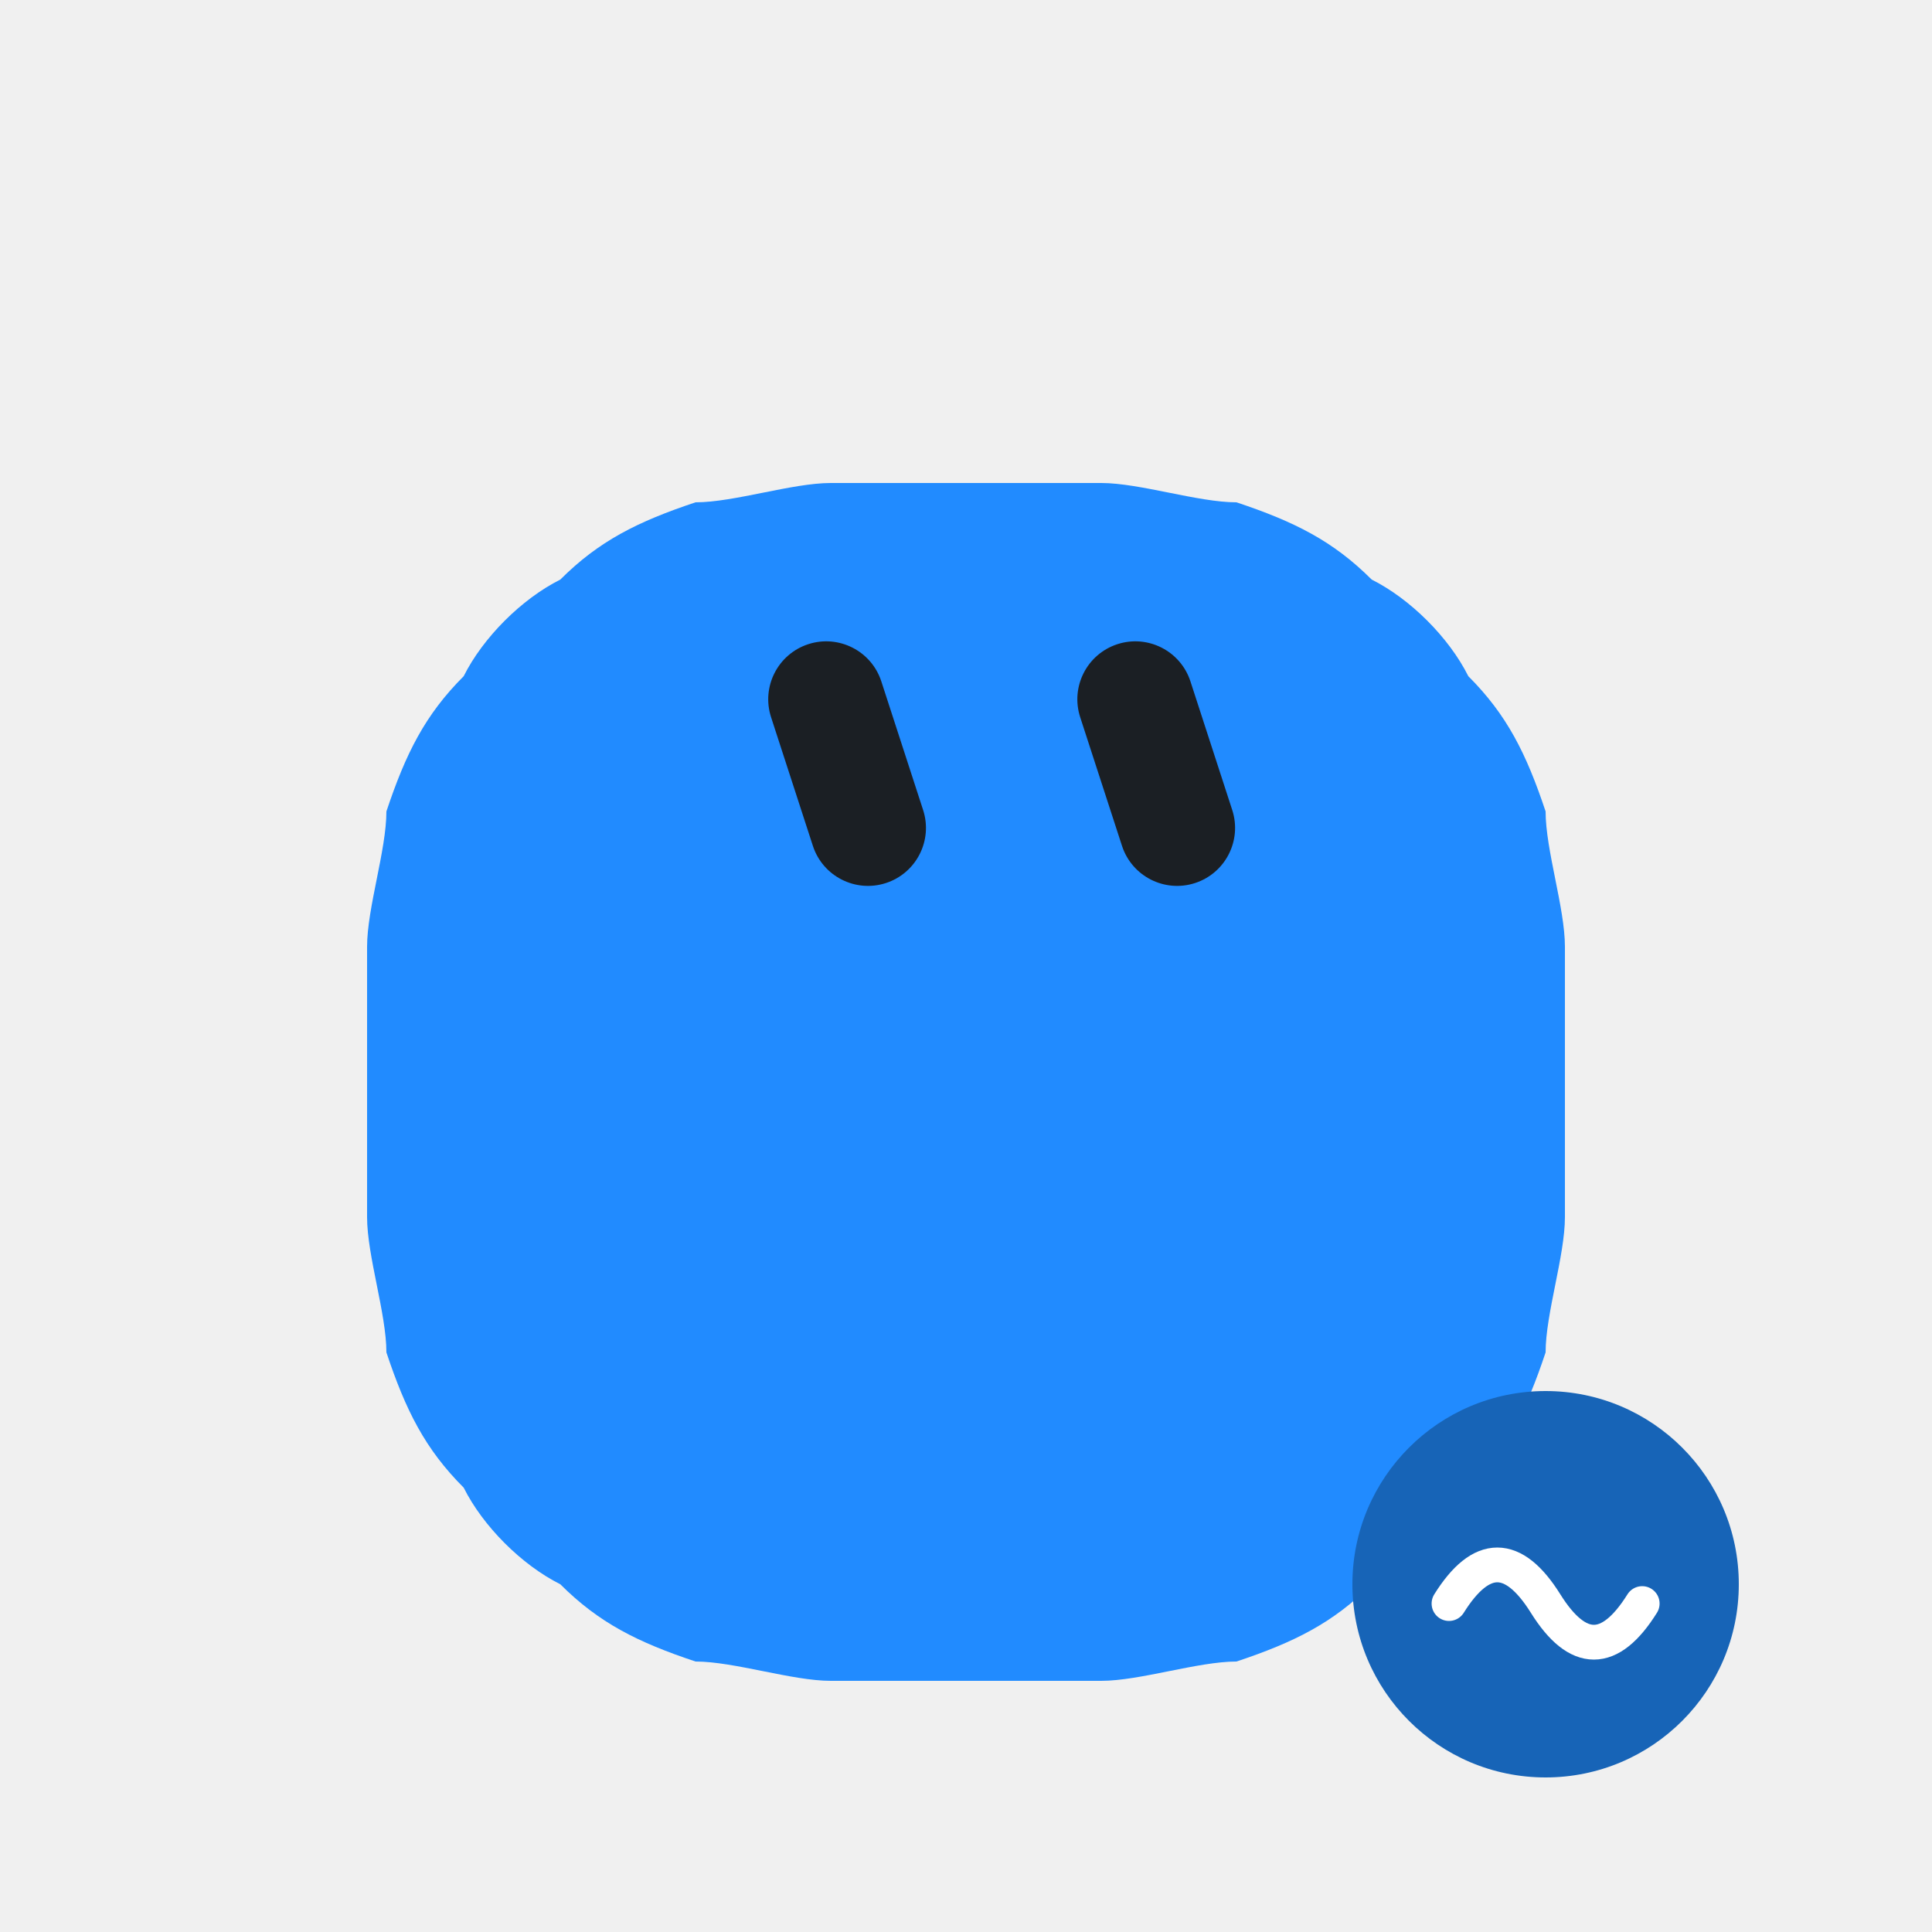
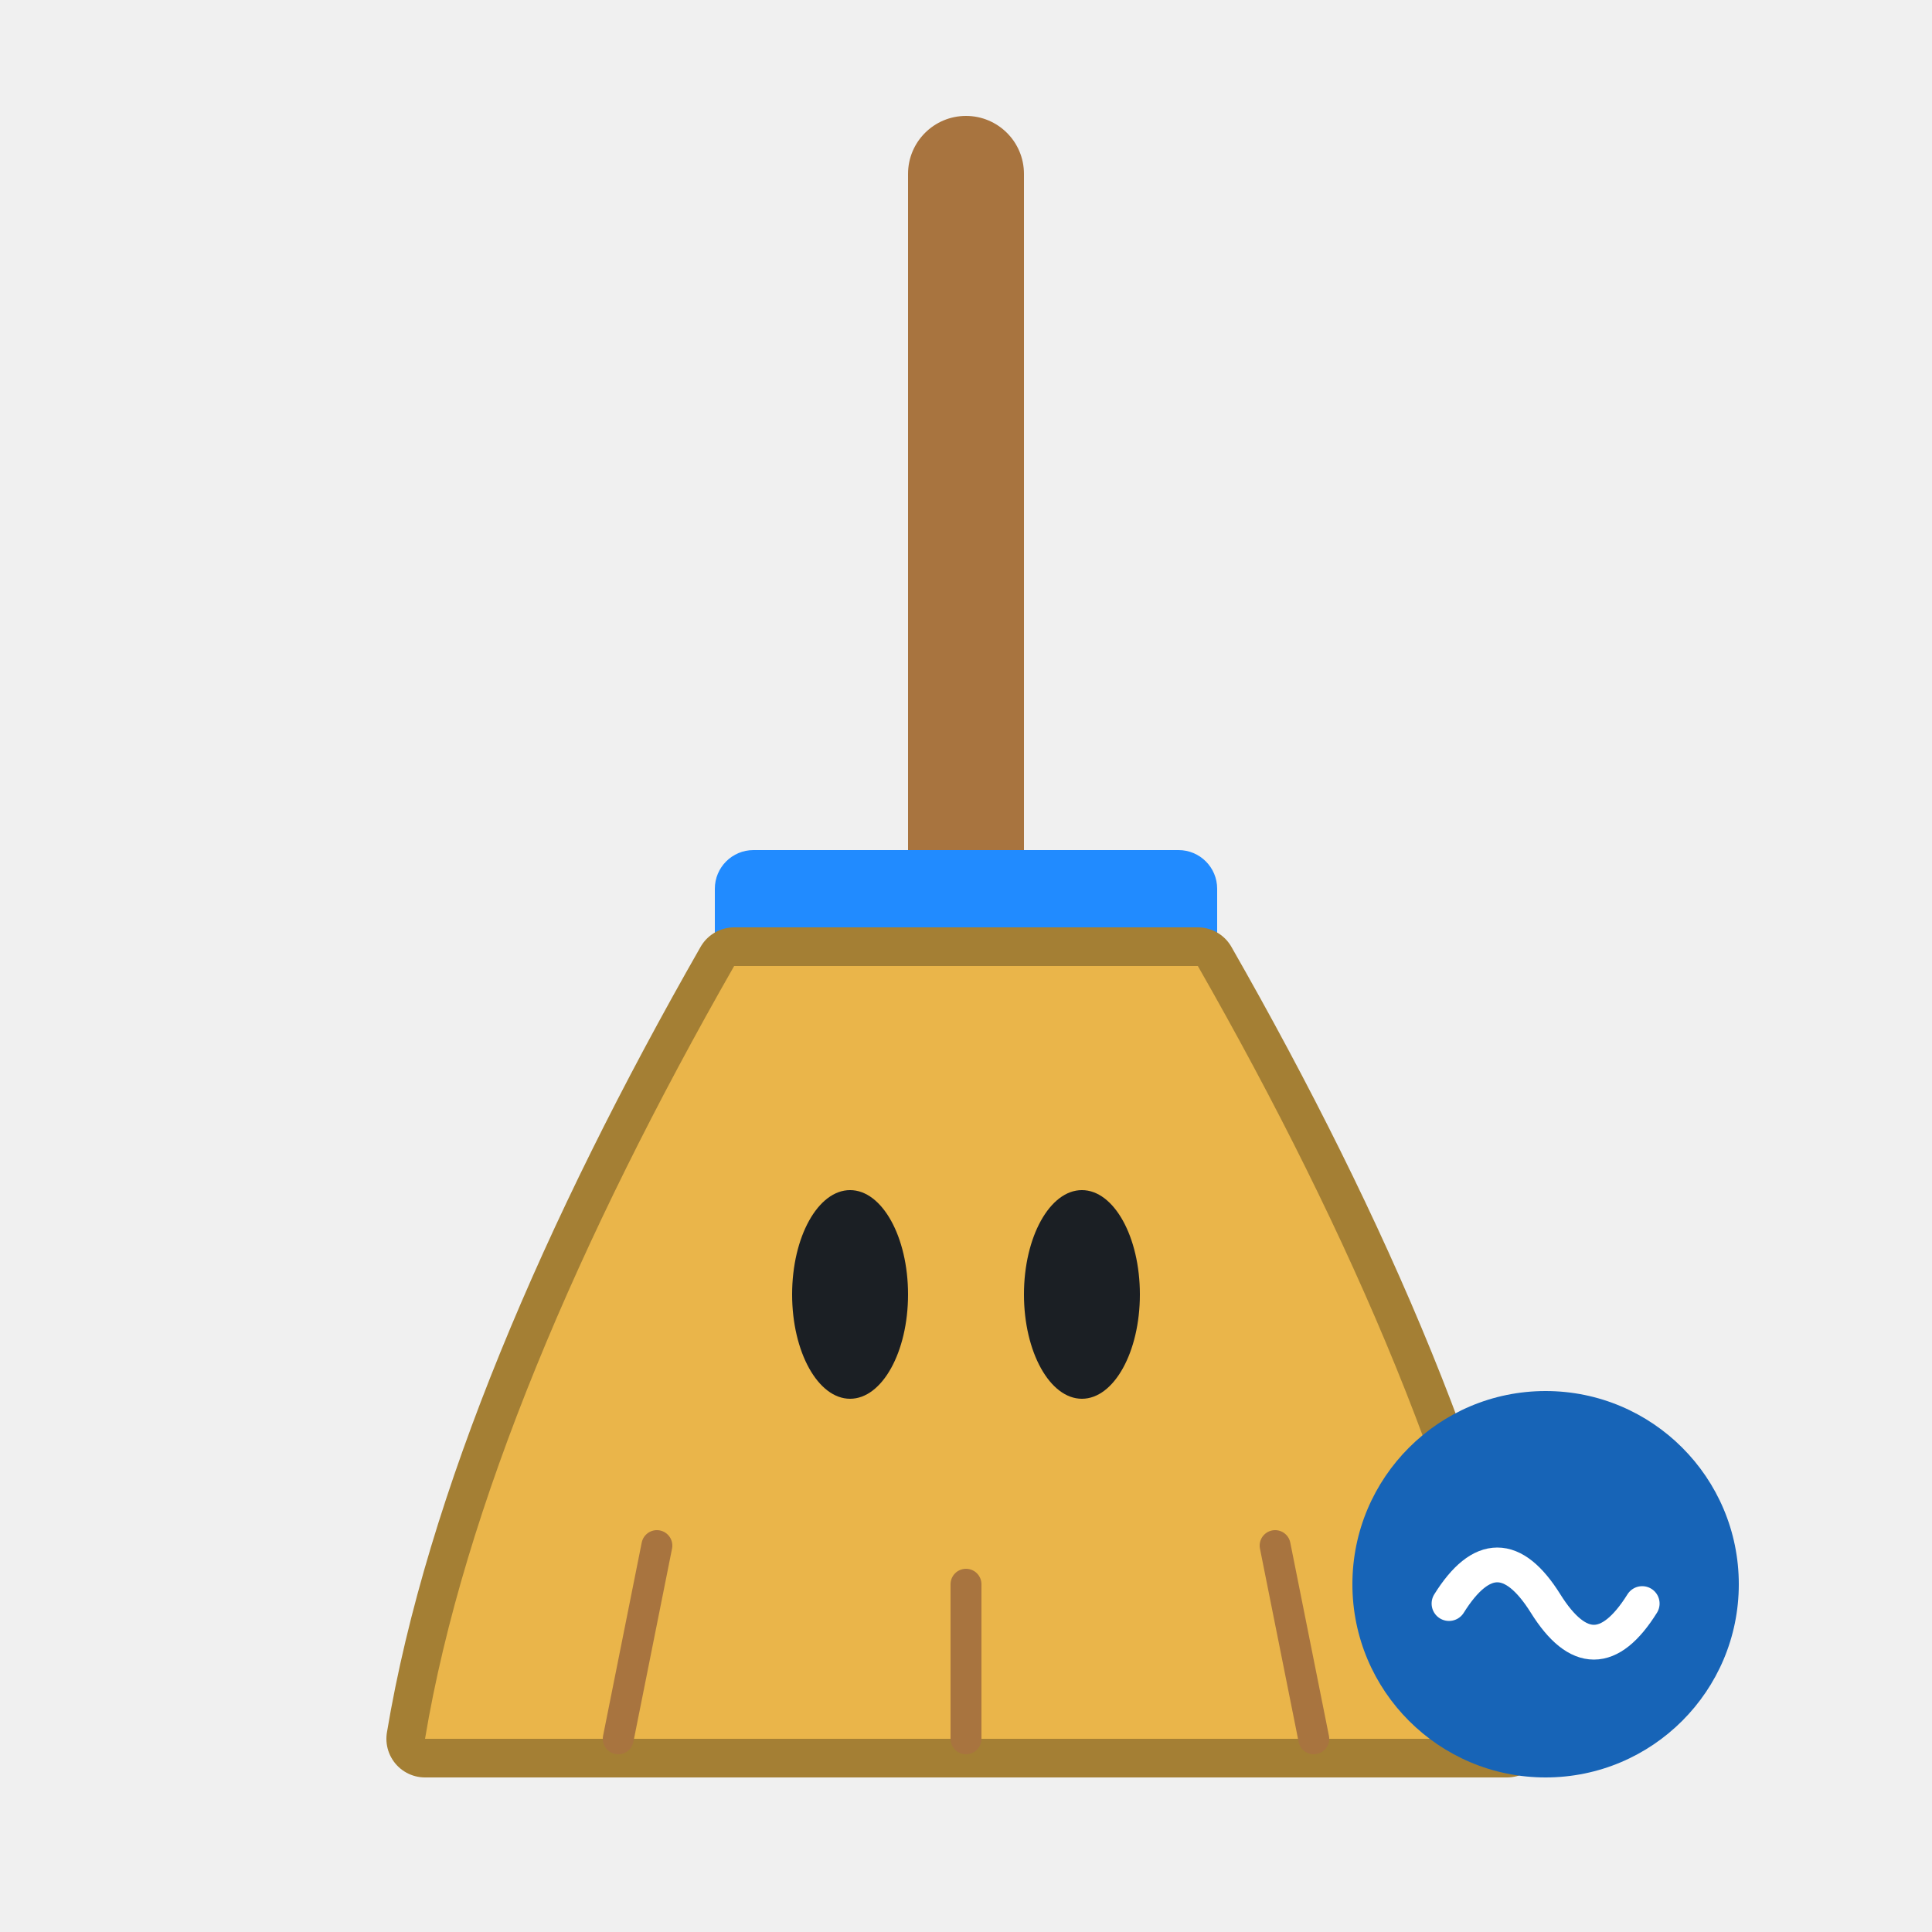
- <svg xmlns="http://www.w3.org/2000/svg" viewBox="0 0 100 100" role="img" aria-label="Sweep: a soft rounded square">
-   <style>.b{animation:q 5.1s ease-in-out infinite;transform-origin:50px 90px}.e{animation:k 6s 3.7s infinite;transform-box:fill-box;transform-origin:center}@keyframes q{50%{transform:translateY(-3px) scale(1.03,.97)}}@keyframes k{0%,92%,100%{transform:scaleY(1)}96%{transform:scaleY(.15)}}@media(prefers-reduced-motion:reduce){.b,.e{animation:none}}</style>
-   <g class="b">
-     <path d="M81 56C81 58 81 61 81 63C81 65 80 68 80 70C79 73 78 75 76 77C75 79 73 81 71 82C69 84 67 85 64 86C62 86 59 87 57 87C55 87 52 87 50 87C48 87 45 87 43 87C41 87 38 86 36 86C33 85 31 84 29 82C27 81 25 79 24 77C22 75 21 73 20 70C20 68 19 65 19 63C19 61 19 58 19 56C19 54 19 51 19 49C19 47 20 44 20 42C21 39 22 37 24 35C25 33 27 31 29 30C31 28 33 27 36 26C38 26 41 25 43 25C45 25 48 25 50 25C52 25 55 25 57 25C59 25 62 26 64 26C67 27 69 28 71 30C73 31 75 33 76 35C78 37 79 39 80 42C80 44 81 47 81 49C81 51 81 54 81 56Z" fill="#218bff" />
-     <g transform="rotate(-18 44 40)">
-       <rect class="e" x="41" y="33" width="6" height="13" rx="3" fill="#1b1f24" />
-     </g>
-     <g transform="rotate(-18 60 40)">
-       <rect class="e" x="57" y="33" width="6" height="13" rx="3" fill="#1b1f24" />
-     </g>
-     <g transform="translate(80 82)">
-       <circle r="10" fill="#1764b7" />
-       <path d="M-5 1q2.5-4 5 0t5 0" fill="none" stroke="#fff" stroke-width="1.8" stroke-linecap="round" stroke-linejoin="round" />
+ <svg xmlns="http://www.w3.org/2000/svg" viewBox="0 0 100 100" role="img" aria-label="Sweep as an enchanted broom, Halloween" stroke-linecap="round" stroke-linejoin="round">
+   <style>.s,.q,.g,.e{animation:2.8s -1.27s ease-in-out infinite}.s{animation-name:s;transform-origin:50px 8px}.q{animation-name:q;transform-origin:50px 90px}.g{animation-name:g}.e{animation-name:e;transform-box:fill-box;transform-origin:center}@keyframes s{0%,50%,to{transform:rotate(0)}25%{transform:rotate(10deg)}75%{transform:rotate(-10deg)}}@keyframes q{0%,50%,to{transform:scale(0.98,1.02)}25%,75%{transform:scale(1.03,0.97)}}@keyframes g{0%,50%,to{transform:none}25%{transform:translateX(-3.2px)}75%{transform:translateX(3.2px)}}@keyframes e{0%,10%,50%,60%,to{transform:none}25%,75%{transform:scale(1.32,.7)}}@media(prefers-reduced-motion:reduce){*{animation:none!important}}</style>
+   <g class="s">
+     <g class="q">
+       <rect x="47" y="6" width="6" height="42" rx="3" fill="#a8743f" />
+       <rect x="37" y="44" width="26" height="7" rx="2" fill="#218bff" />
+       <path d="M38 50H62C70 64 76 78 78 90H22C24 78 30 64 38 50Z" fill="#eab54a" stroke="#a47f34" stroke-width="4" paint-order="stroke" />
+       <path d="M34 80L32 90M66 80L68 90M50 82V90" fill="none" stroke="#a8743f" stroke-width="1.6" />
+       <g class="g" fill="#1b1f24">
+         <ellipse class="e" cx="44" cy="67" rx="3" ry="5.4" />
+         <ellipse class="e" cx="56" cy="67" rx="3" ry="5.4" />
+       </g>
    </g>
  </g>
+   <g transform="translate(80 82)">
+     <circle r="10" fill="#1764b7" />
+     <path d="M-5 1q2.5-4 5 0t5 0" fill="none" stroke="#fff" stroke-width="1.8" />
+   </g>
</svg>
